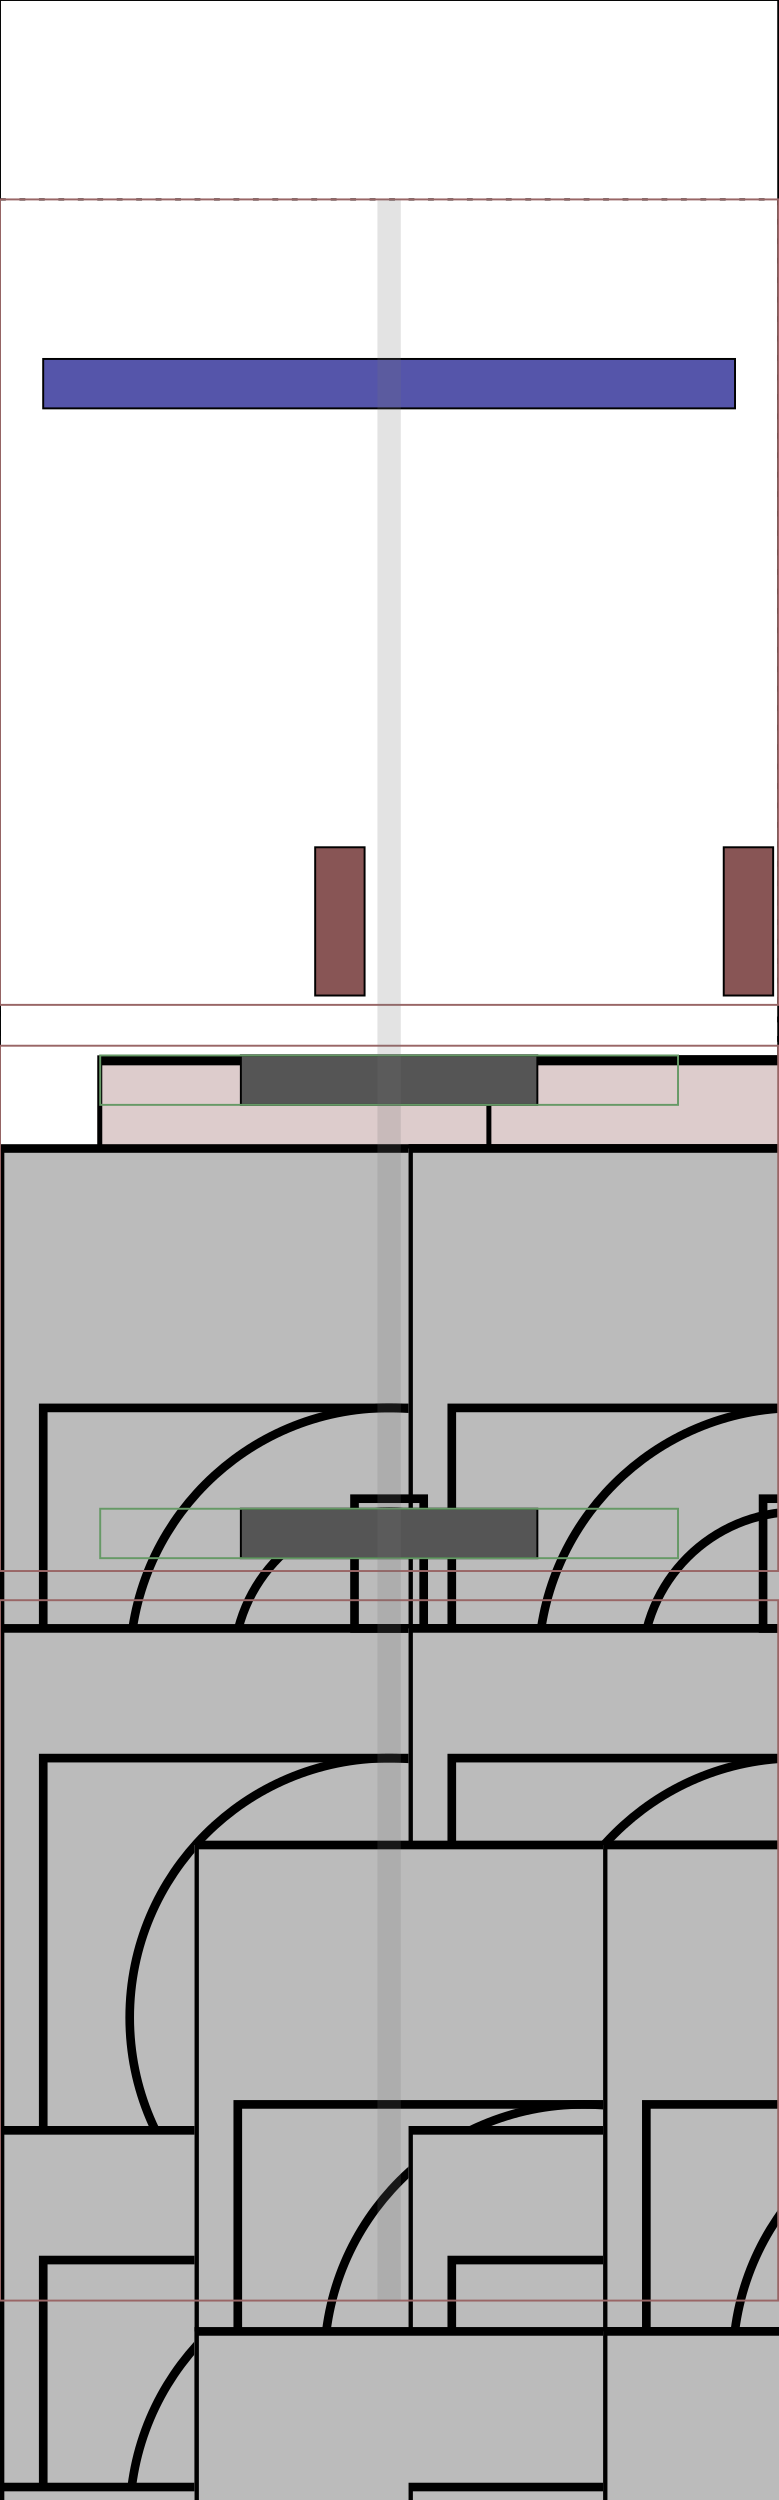
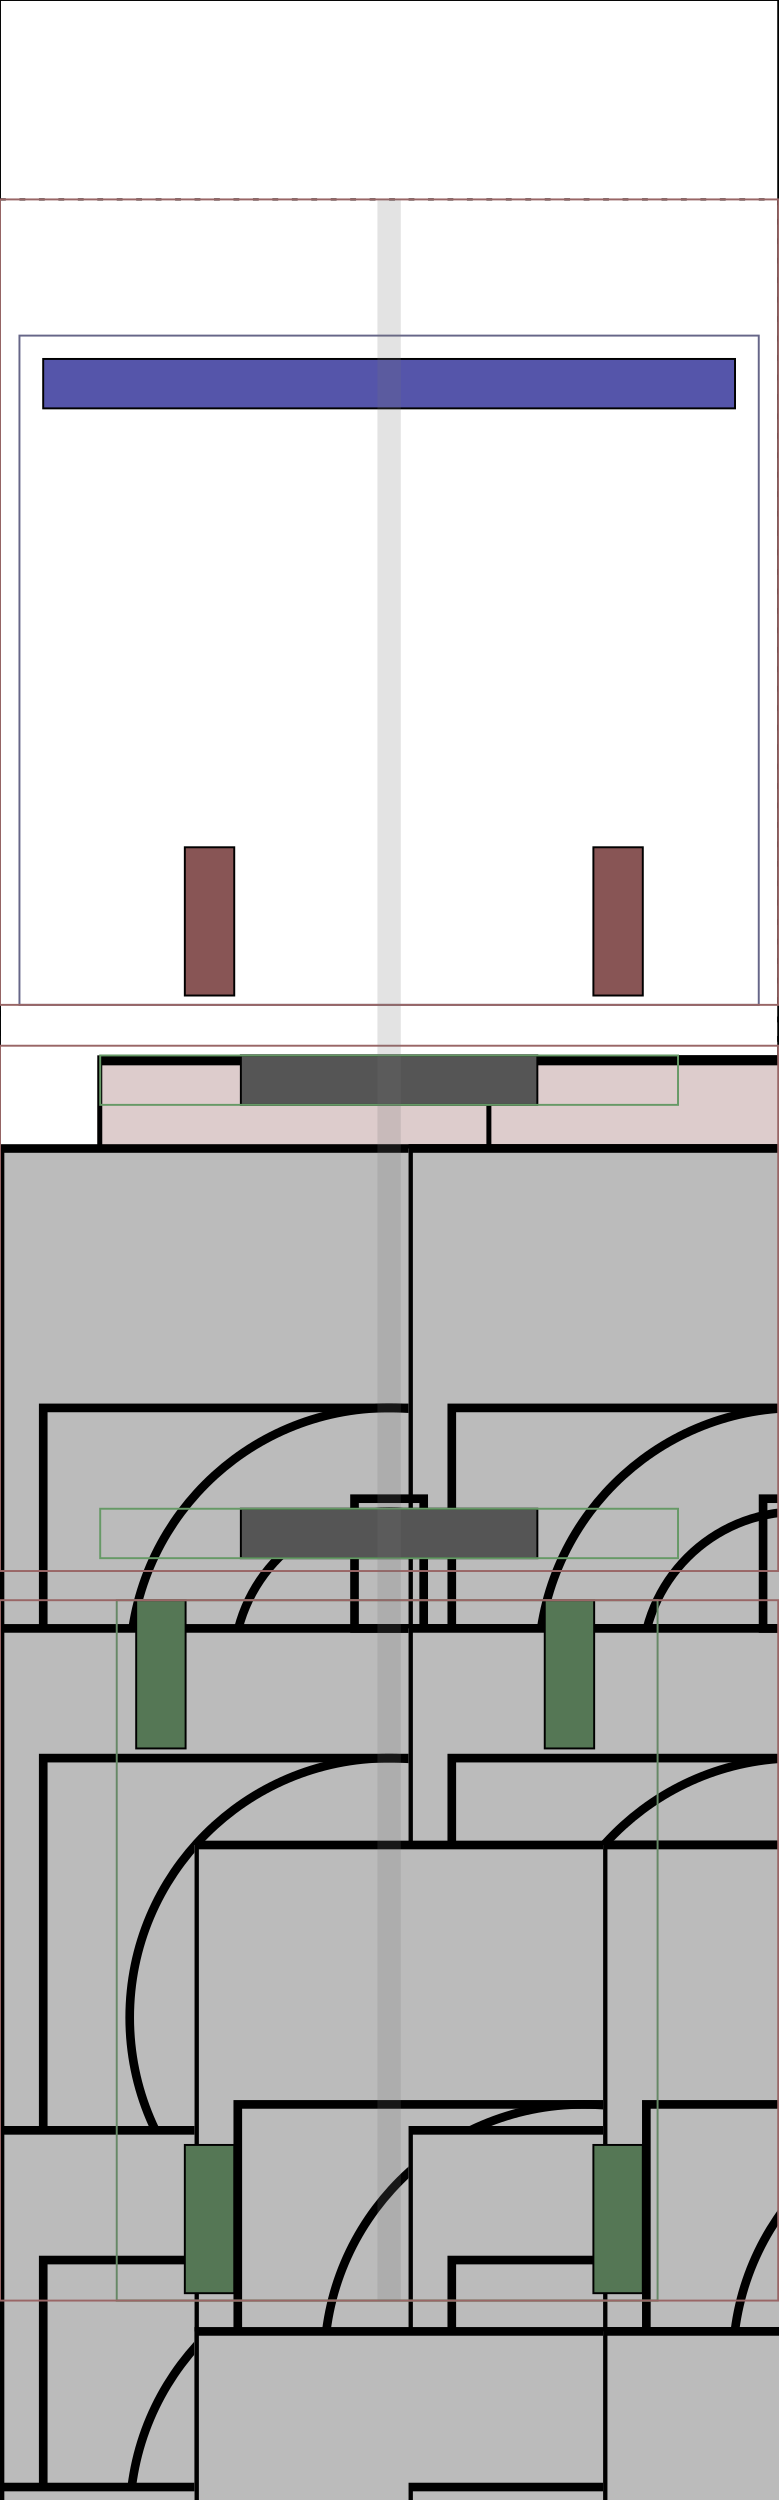
<svg xmlns="http://www.w3.org/2000/svg" viewBox="0 0 40 128.5">
  <style>
        rect, circle {
            fill: none;
            stroke: black;
            stroke-width: 0.1;
        }
        g.hide rect {
            visibility: hidden;
        }
        g.hide rect.keep {
            visibility: visible;
        }
    </style>
  <g class="xhide">
    <defs>
      <symbol id="Thoniconn-vertical" width="9" height="12" viewBox="-4.5 -6 9 12">
        <rect x="-4.5" y="-6" width="9" height="10.5" style="fill: #BBB" />
        <rect x="-4" y="-3" width="8" height="6" />
        <rect x="-0.4" y="4.5" width="0.8" height="1.5" />
        <circle r="3" />
        <circle r="1.8" />
      </symbol>
      <symbol id="Thoniconn-vertical-ud" width="9" height="12" viewBox="-4.5 -6 9 12">
        <rect x="-4.5" y="-4.5" width="9" height="10.5" style="fill: #BBB" />
        <rect x="-4" y="-3" width="8" height="6" />
        <rect x="-0.4" y="-6.0" width="0.8" height="1.5" />
        <circle r="3" />
        <circle r="1.8" />
      </symbol>
      <symbol id="Thoniconn-horizontal" height="9" width="12" viewBox="-6 -4.5 12 9">
        <rect y="-4.5" x="-6" height="9" width="10.5" style="fill: #BBB" />
        <rect y="-4" x="-3" height="8" width="6" />
        <rect y="-0.4" x="4.5" height="0.8" width="1.5" />
        <circle r="3" />
        <circle r="1.8" />
      </symbol>
      <symbol id="RGBled" height="7.8" width="7.8" viewBox="-3.9 -3.9 7.8 7.8">
        <rect x="-3.9" y="-3.9" width="7.8" height="7.8" style="fill: #DCC" />
        <circle r="2.7" style="fill:#CE6" />
      </symbol>
    </defs>
    <rect class="keep" x="0" y="0" width="40" height="128.5" />
    <rect class="keep" x="0" y="10.25" width="40" height="108" stroke-dasharray="0.3 0.7" stroke="#666" />
    <g id="pcb-area" transform="translate(0, 10.25)">
      <g transform="translate(0, -76)">
        <use href="#RGBled" x="5" y="76" />
        <use href="#RGBled" x="25" y="76" />
        <rect x="2.22" y="84.2" width="35.56" height="2.54" style="fill:#55A" />
        <use href="#Thoniconn-vertical-ud" x="10" y="95.2" />
        <use href="#Thoniconn-vertical" x="0" y="87.2" />
        <use href="#Thoniconn-vertical-ud" x="31" y="95.2" />
        <use href="#Thoniconn-vertical" x="21" y="87.2" />
        <use href="#Thoniconn-vertical-ud" x="0" y="105.2" />
        <use href="#Thoniconn-vertical-ud" x="21" y="105.2" />
-         <rect x="16.2" y="109.3" width="2.54" height="7.62" style="fill:#855" />
-         <rect x="37.2" y="109.3" width="2.54" height="7.62" style="fill:#855" />
+         <rect x="9.5" y="109.3" width="2.54" height="7.62" style="fill:#855" />
+         <rect x="30.5" y="109.3" width="2.54" height="7.62" style="fill:#855" />
+         <rect x="1" y="83" width="38" height="34.4" style="stroke: #668" />
        <rect x="0" y="76" width="40" height="41.4" style="stroke: #966" />
      </g>
      <g>

        
    </g>
      <g transform="translate(0, -41)">
        <use href="#Thoniconn-vertical-ud" x="0" y="96" />
        <use href="#Thoniconn-vertical" x="10" y="88" />
        <use href="#Thoniconn-vertical-ud" x="21" y="96" />
        <use href="#Thoniconn-vertical" x="31" y="88" />
        <rect x="12.38" y="108.3" width="15.24" height="2.54" style="fill:#555" />
        <rect x="5.15" y="108.3" width="29.7" height="2.54" style="stroke: #696" />
        <rect x="12.38" y="85" width="15.24" height="2.54" style="fill:#555" />
        <rect x="5.15" y="85" width="29.7" height="2.54" style="stroke: #696" />
        <rect x="0" y="84.5" width="40" height="27" style="stroke: #966" />
      </g>
      <use href="#Thoniconn-vertical-ud" x="0" y="96" />
      <use href="#Thoniconn-vertical" x="10" y="88" />
      <use href="#Thoniconn-vertical-ud" x="21" y="96" />
      <use href="#Thoniconn-vertical" x="31" y="88" />
      <use href="#Thoniconn-vertical" x="0" y="80" />
      <use href="#Thoniconn-vertical" x="10" y="72" />
      <use href="#Thoniconn-vertical" x="21" y="80" />
      <use href="#Thoniconn-vertical" x="31" y="72" />
+       <rect x="7" y="72" width="2.54" height="7.62" style="fill:#575" />
+       <rect x="28" y="72" width="2.54" height="7.62" style="fill:#575" />
+       <rect x="9.5" y="100" width="2.54" height="7.62" style="fill:#575" />
+       <rect x="30.5" y="100" width="2.54" height="7.62" style="fill:#575" />
+       <rect x="6" y="72" width="27.8" height="36" style="stroke: #686" />
      <rect x="0" y="72" width="40" height="36" style="stroke: #966" />
      <rect x="19.4" y="0" width="1.2" height="108" style="fill:#777;fill-opacity:0.2;stroke:none" />
    </g>
  </g>
</svg>
